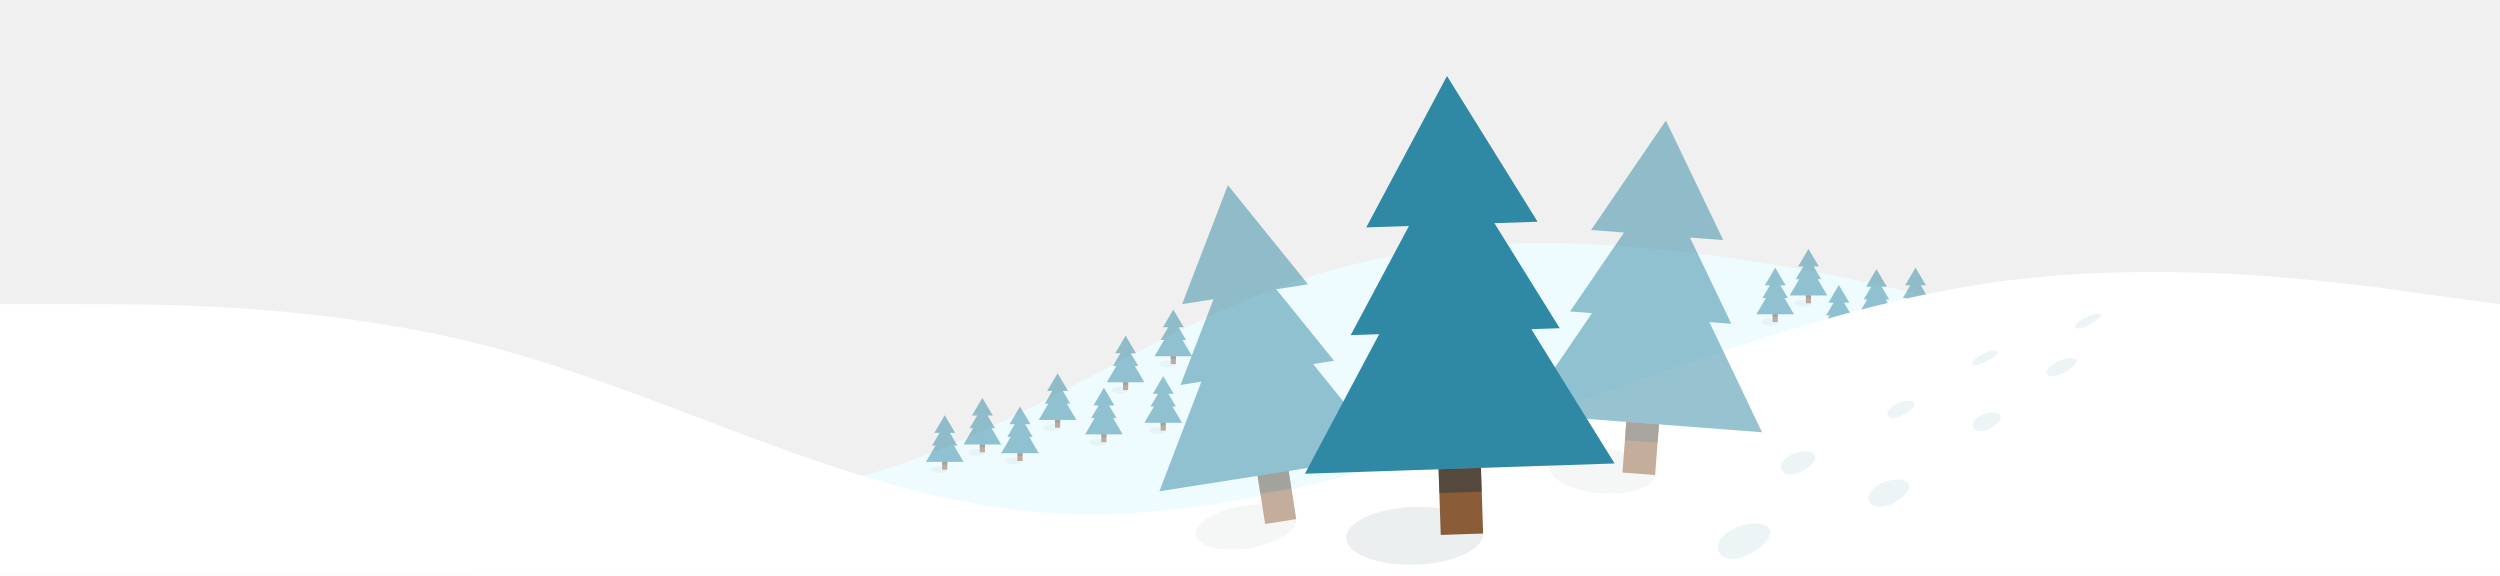
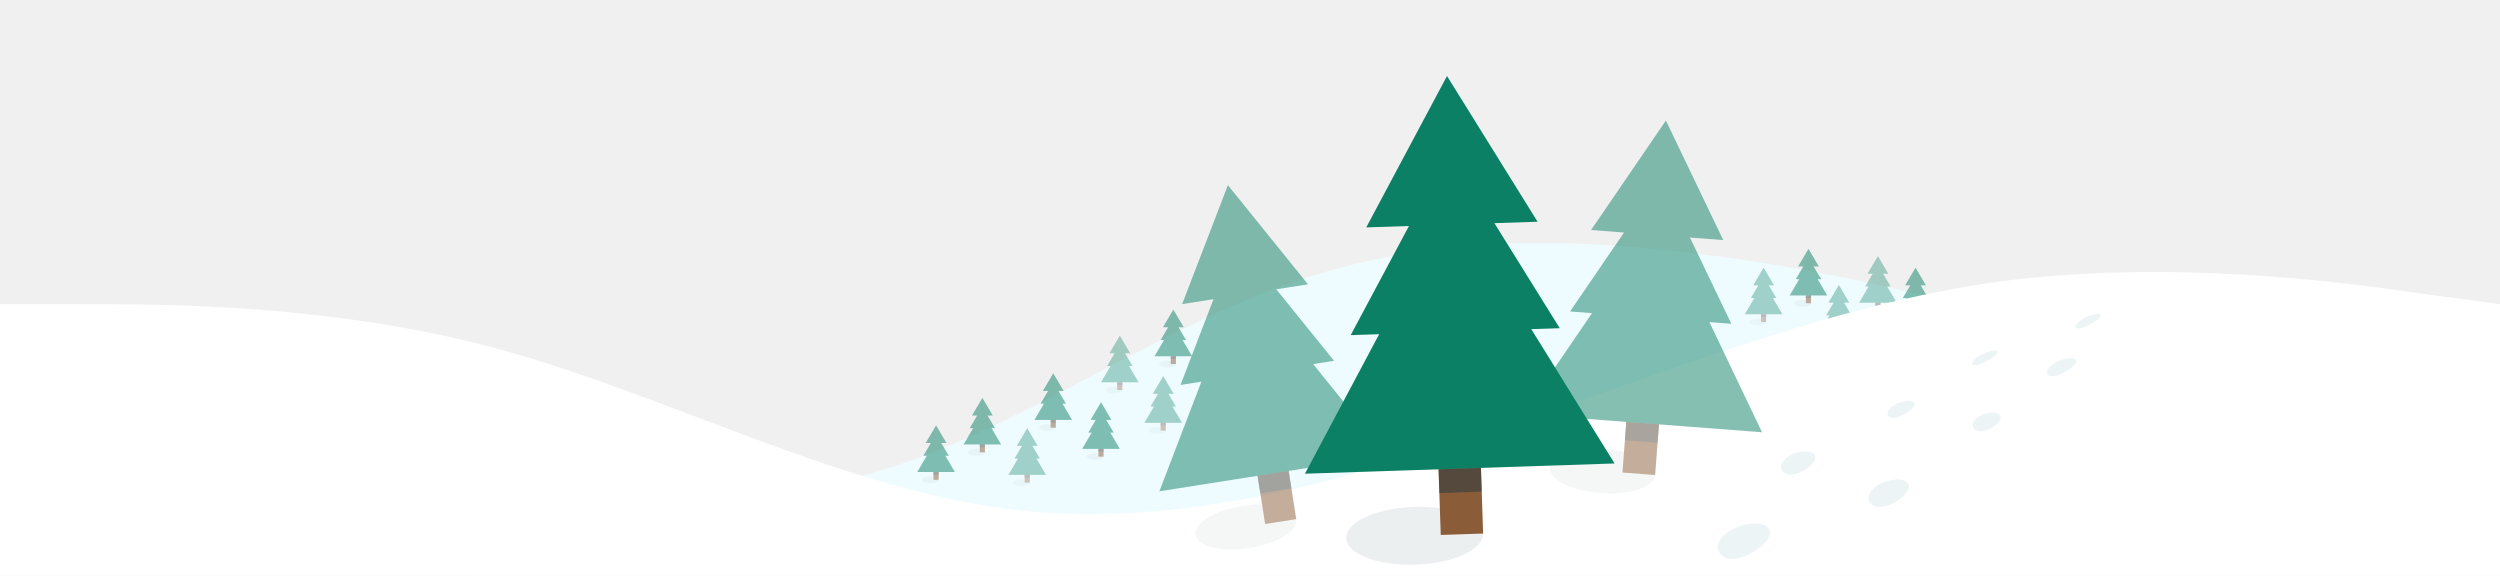
<svg xmlns="http://www.w3.org/2000/svg" viewBox="0 0 1728 398" fill="none">
  <path d="M1728 331L1681.33 314.25C1634.67 297.5 1541.33 264 1448 236.048C1354.67 208.516 1261.33 185.484 1168 174.702C1074.67 163.5 981.333 163.5 888 197C794.667 230.5 701.333 297.5 608 325.452C514.667 352.984 421.333 342.516 374.667 336.548L328 331V398H374.667C421.333 398 514.667 398 608 398C701.333 398 794.667 398 888 398C981.333 398 1074.67 398 1168 398C1261.33 398 1354.67 398 1448 398C1541.33 398 1634.67 398 1681.33 398H1728V331Z" fill="#EEFBFF" />
-   <g opacity="0.5">
+   <g opacity="0.35">
    <ellipse cx="1267.03" cy="234.629" rx="5.747" ry="2.371" fill="#A2AFB3" fill-opacity="0.2" />
    <rect x="1269.22" y="225.337" width="3.558" height="9.293" fill="#8A5C38" />
    <rect x="1269.22" y="229.237" width="3.558" height="1.95" fill="#333D42" fill-opacity="0.6" />
-     <path fill-rule="evenodd" clip-rule="evenodd" d="M1271.02 197L1278.21 209.199H1274.59L1279.78 217.994H1277.39L1284 229.237H1258L1264.61 217.994H1262.22L1267.41 209.199H1263.83L1271.02 197Z" fill="#2F88A4" />
+     <path fill-rule="evenodd" clip-rule="evenodd" d="M1271.02 197L1278.21 209.199H1274.59L1279.78 217.994H1277.39L1284 229.237H1258L1264.61 217.994H1262.22L1267.41 209.199H1263.83L1271.02 197Z" fill="#0C8065" />
  </g>
-   <g opacity="0.5">
-     <ellipse cx="1293.03" cy="223.629" rx="5.747" ry="2.371" fill="#A2AFB3" fill-opacity="0.2" />
-     <rect x="1295.22" y="214.337" width="3.558" height="9.293" fill="#8A5C38" />
-     <rect x="1295.22" y="218.237" width="3.558" height="1.95" fill="#333D42" fill-opacity="0.6" />
-     <path fill-rule="evenodd" clip-rule="evenodd" d="M1297.02 186L1304.21 198.199H1300.59L1305.78 206.994H1303.39L1310 218.237H1284L1290.61 206.994H1288.22L1293.41 198.199H1289.83L1297.02 186Z" fill="#2F88A4" />
+   <g opacity="0.35">
+     <ellipse cx="1294.03" cy="214.629" rx="5.747" ry="2.371" fill="#A2AFB3" fill-opacity="0.2" />
+     <rect x="1296.22" y="205.337" width="3.558" height="9.293" fill="#8A5C38" />
+     <rect x="1296.22" y="209.237" width="3.558" height="1.95" fill="#333D42" fill-opacity="0.6" />
+     <path fill-rule="evenodd" clip-rule="evenodd" d="M1298.02 177L1305.21 189.199H1301.59L1306.78 197.994H1304.39L1311 209.237H1285L1291.61 197.994H1289.22L1294.41 189.199H1290.83L1298.02 177Z" fill="#0C8065" />
  </g>
  <g opacity="0.5">
    <ellipse cx="1320.03" cy="222.629" rx="5.747" ry="2.371" fill="#A2AFB3" fill-opacity="0.2" />
    <rect x="1322.22" y="213.337" width="3.558" height="9.293" fill="#8A5C38" />
    <rect x="1322.22" y="217.237" width="3.558" height="1.95" fill="#333D42" fill-opacity="0.6" />
-     <path fill-rule="evenodd" clip-rule="evenodd" d="M1324.02 185L1331.21 197.199H1327.59L1332.78 205.994H1330.39L1337 217.237H1311L1317.61 205.994H1315.22L1320.41 197.199H1316.83L1324.02 185Z" fill="#2F88A4" />
+     <path fill-rule="evenodd" clip-rule="evenodd" d="M1324.02 185L1331.21 197.199H1327.59L1332.78 205.994H1330.39L1337 217.237H1311L1317.61 205.994H1315.22L1320.41 197.199H1316.83L1324.02 185Z" fill="#0C8065" />
  </g>
  <path d="M0 210.238H57.6C115.2 210.238 230.4 210.238 345.6 241.483C460.8 273.314 576 334.924 691.2 351.059C806.4 367.195 921.6 334.924 1036.8 296.344C1152 257.178 1267.2 210.238 1382.4 194.542C1497.6 179.433 1612.8 194.102 1670.4 202.463L1728 210.238V398H1670.4C1612.8 398 1497.6 398 1382.4 398C1267.2 398 1152 398 1036.8 398C921.6 398 806.4 398 691.2 398C576 398 460.8 398 345.6 398C230.4 398 115.2 398 57.6 398H0V210.238Z" fill="white" />
  <g opacity="0.5">
    <ellipse cx="861.219" cy="364.288" rx="35.178" ry="14.83" transform="rotate(-8.94905 861.219 364.288)" fill="#A2AFB3" fill-opacity="0.2" />
    <rect x="865.415" y="304.787" width="21.777" height="58.124" transform="rotate(-8.94905 865.415 304.787)" fill="#8A5C38" />
    <rect x="869.21" y="328.887" width="21.777" height="12.199" transform="rotate(-8.94905 869.21 328.887)" fill="#333D42" fill-opacity="0.6" />
-     <path fill-rule="evenodd" clip-rule="evenodd" d="M848.718 127.988L904.083 196.513L882.161 199.966L922.096 249.369L907.647 251.645L958.566 314.816L801.367 339.571L830.407 263.808L815.957 266.084L838.777 206.797L817.091 210.212L848.718 127.988Z" fill="#2F88A4" />
+     <path fill-rule="evenodd" clip-rule="evenodd" d="M848.718 127.988L904.083 196.513L882.161 199.966L922.096 249.369L907.647 251.645L958.566 314.816L801.367 339.571L830.407 263.808L815.957 266.084L838.777 206.797L817.091 210.212L848.718 127.988Z" fill="#0C8065" />
  </g>
  <g opacity="0.5">
-     <ellipse cx="649.032" cy="324.629" rx="5.747" ry="2.371" fill="#A2AFB3" fill-opacity="0.2" />
-     <rect x="651.221" y="315.337" width="3.558" height="9.293" fill="#8A5C38" />
-     <rect x="651.221" y="319.237" width="3.558" height="1.95" fill="#333D42" fill-opacity="0.6" />
-     <path fill-rule="evenodd" clip-rule="evenodd" d="M653.02 287L660.214 299.199H656.588L661.777 307.994H659.388L666 319.237H640L646.612 307.994H644.223L649.412 299.199H645.826L653.02 287Z" fill="#2F88A4" />
+     <ellipse cx="643.032" cy="331.629" rx="5.747" ry="2.371" fill="#A2AFB3" fill-opacity="0.2" />
+     <rect x="645.221" y="322.337" width="3.558" height="9.293" fill="#8A5C38" />
+     <rect x="645.221" y="326.237" width="3.558" height="1.95" fill="#333D42" fill-opacity="0.6" />
+     <path fill-rule="evenodd" clip-rule="evenodd" d="M647.02 294L654.214 306.199H650.588L655.777 314.994H653.388L660 326.237H634L640.612 314.994H638.223L643.412 306.199H639.826L647.02 294Z" fill="#0C8065" />
  </g>
  <g opacity="0.5">
    <ellipse cx="675.032" cy="312.629" rx="5.747" ry="2.371" fill="#A2AFB3" fill-opacity="0.2" />
    <rect x="677.221" y="303.337" width="3.558" height="9.293" fill="#8A5C38" />
    <rect x="677.221" y="307.237" width="3.558" height="1.95" fill="#333D42" fill-opacity="0.6" />
-     <path fill-rule="evenodd" clip-rule="evenodd" d="M679.02 275L686.214 287.199H682.588L687.777 295.994H685.388L692 307.237H666L672.612 295.994H670.223L675.412 287.199H671.826L679.02 275Z" fill="#2F88A4" />
+     <path fill-rule="evenodd" clip-rule="evenodd" d="M679.02 275L686.214 287.199H682.588L687.777 295.994H685.388L692 307.237H666L672.612 295.994H670.223L675.412 287.199H671.826L679.02 275Z" fill="#0C8065" />
+   </g>
+   <g opacity="0.35">
+     <ellipse cx="706.032" cy="333.629" rx="5.747" ry="2.371" fill="#A2AFB3" fill-opacity="0.2" />
+     <rect x="708.221" y="324.337" width="3.558" height="9.293" fill="#8A5C38" />
+     <rect x="708.221" y="328.237" width="3.558" height="1.95" fill="#333D42" fill-opacity="0.6" />
+     <path fill-rule="evenodd" clip-rule="evenodd" d="M710.02 296L717.214 308.199H713.588L718.777 316.994H716.388L723 328.237H697L703.612 316.994H701.223L706.412 308.199H702.826L710.02 296Z" fill="#0C8065" />
  </g>
  <g opacity="0.5">
-     <ellipse cx="701.032" cy="318.629" rx="5.747" ry="2.371" fill="#A2AFB3" fill-opacity="0.2" />
-     <rect x="703.221" y="309.337" width="3.558" height="9.293" fill="#8A5C38" />
-     <rect x="703.221" y="313.237" width="3.558" height="1.95" fill="#333D42" fill-opacity="0.6" />
-     <path fill-rule="evenodd" clip-rule="evenodd" d="M705.02 281L712.214 293.199H708.588L713.777 301.994H711.388L718 313.237H692L698.612 301.994H696.223L701.412 293.199H697.826L705.02 281Z" fill="#2F88A4" />
+     <ellipse cx="724.032" cy="295.629" rx="5.747" ry="2.371" fill="#A2AFB3" fill-opacity="0.2" />
+     <rect x="726.221" y="286.337" width="3.558" height="9.293" fill="#8A5C38" />
+     <rect x="726.221" y="290.237" width="3.558" height="1.95" fill="#333D42" fill-opacity="0.6" />
+     <path fill-rule="evenodd" clip-rule="evenodd" d="M728.02 258L735.214 270.199H731.588L736.777 278.994H734.388L741 290.237H715L721.612 278.994H719.223L724.412 270.199H720.826L728.02 258Z" fill="#0C8065" />
  </g>
  <g opacity="0.5">
-     <ellipse cx="727.032" cy="295.629" rx="5.747" ry="2.371" fill="#A2AFB3" fill-opacity="0.2" />
-     <rect x="729.221" y="286.337" width="3.558" height="9.293" fill="#8A5C38" />
-     <rect x="729.221" y="290.237" width="3.558" height="1.95" fill="#333D42" fill-opacity="0.6" />
-     <path fill-rule="evenodd" clip-rule="evenodd" d="M731.02 258L738.214 270.199H734.588L739.777 278.994H737.388L744 290.237H718L724.612 278.994H722.223L727.412 270.199H723.826L731.02 258Z" fill="#2F88A4" />
-   </g>
-   <g opacity="0.5">
-     <ellipse cx="759.032" cy="305.629" rx="5.747" ry="2.371" fill="#A2AFB3" fill-opacity="0.2" />
-     <rect x="761.221" y="296.337" width="3.558" height="9.293" fill="#8A5C38" />
-     <rect x="761.221" y="300.237" width="3.558" height="1.95" fill="#333D42" fill-opacity="0.6" />
-     <path fill-rule="evenodd" clip-rule="evenodd" d="M763.02 268L770.214 280.199H766.588L771.777 288.994H769.388L776 300.237H750L756.612 288.994H754.223L759.412 280.199H755.826L763.02 268Z" fill="#2F88A4" />
+     <ellipse cx="757.032" cy="315.629" rx="5.747" ry="2.371" fill="#A2AFB3" fill-opacity="0.2" />
+     <rect x="759.221" y="306.337" width="3.558" height="9.293" fill="#8A5C38" />
+     <rect x="759.221" y="310.237" width="3.558" height="1.95" fill="#333D42" fill-opacity="0.6" />
+     <path fill-rule="evenodd" clip-rule="evenodd" d="M761.02 278L768.214 290.199H764.588L769.777 298.994H767.388L774 310.237H748L754.612 298.994H752.223L757.412 290.199H753.826L761.02 278Z" fill="#0C8065" />
  </g>
  <g opacity="0.5">
    <ellipse cx="807.032" cy="251.629" rx="5.747" ry="2.371" fill="#A2AFB3" fill-opacity="0.2" />
    <rect x="809.221" y="242.337" width="3.558" height="9.293" fill="#8A5C38" />
    <rect x="809.221" y="246.237" width="3.558" height="1.95" fill="#333D42" fill-opacity="0.6" />
-     <path fill-rule="evenodd" clip-rule="evenodd" d="M811.02 214L818.214 226.199H814.588L819.777 234.994H817.388L824 246.237H798L804.612 234.994H802.223L807.412 226.199H803.826L811.02 214Z" fill="#2F88A4" />
+     <path fill-rule="evenodd" clip-rule="evenodd" d="M811.02 214L818.214 226.199H814.588L819.777 234.994H817.388L824 246.237H798L804.612 234.994H802.223L807.412 226.199H803.826L811.02 214Z" fill="#0C8065" />
  </g>
-   <g opacity="0.5">
+   <g opacity="0.35">
    <ellipse cx="800.032" cy="297.629" rx="5.747" ry="2.371" fill="#A2AFB3" fill-opacity="0.2" />
    <rect x="802.221" y="288.337" width="3.558" height="9.293" fill="#8A5C38" />
    <rect x="802.221" y="292.237" width="3.558" height="1.95" fill="#333D42" fill-opacity="0.6" />
-     <path fill-rule="evenodd" clip-rule="evenodd" d="M804.02 260L811.214 272.199H807.588L812.777 280.994H810.388L817 292.237H791L797.612 280.994H795.223L800.412 272.199H796.826L804.02 260Z" fill="#2F88A4" />
+     <path fill-rule="evenodd" clip-rule="evenodd" d="M804.02 260L811.214 272.199H807.588L812.777 280.994H810.388L817 292.237H791L797.612 280.994H795.223L800.412 272.199H796.826L804.02 260Z" fill="#0C8065" />
  </g>
  <g opacity="0.5">
    <ellipse cx="1246.03" cy="209.629" rx="5.747" ry="2.371" fill="#A2AFB3" fill-opacity="0.2" />
    <rect x="1248.22" y="200.337" width="3.558" height="9.293" fill="#8A5C38" />
    <rect x="1248.22" y="204.237" width="3.558" height="1.95" fill="#333D42" fill-opacity="0.6" />
-     <path fill-rule="evenodd" clip-rule="evenodd" d="M1250.02 172L1257.21 184.199H1253.59L1258.78 192.994H1256.39L1263 204.237H1237L1243.61 192.994H1241.22L1246.41 184.199H1242.83L1250.02 172Z" fill="#2F88A4" />
+     <path fill-rule="evenodd" clip-rule="evenodd" d="M1250.02 172L1257.21 184.199H1253.59L1258.78 192.994H1256.39L1263 204.237H1237L1243.61 192.994H1241.22L1246.41 184.199H1242.83L1250.02 172Z" fill="#0C8065" />
  </g>
-   <g opacity="0.5">
-     <ellipse cx="1223.03" cy="222.629" rx="5.747" ry="2.371" fill="#A2AFB3" fill-opacity="0.2" />
-     <rect x="1225.22" y="213.337" width="3.558" height="9.293" fill="#8A5C38" />
-     <rect x="1225.22" y="217.237" width="3.558" height="1.95" fill="#333D42" fill-opacity="0.6" />
-     <path fill-rule="evenodd" clip-rule="evenodd" d="M1227.02 185L1234.21 197.199H1230.59L1235.78 205.994H1233.39L1240 217.237H1214L1220.61 205.994H1218.22L1223.41 197.199H1219.83L1227.02 185Z" fill="#2F88A4" />
+   <g opacity="0.35">
+     <ellipse cx="1215.03" cy="222.629" rx="5.747" ry="2.371" fill="#A2AFB3" fill-opacity="0.2" />
+     <rect x="1217.22" y="213.337" width="3.558" height="9.293" fill="#8A5C38" />
+     <rect x="1217.22" y="217.237" width="3.558" height="1.95" fill="#333D42" fill-opacity="0.6" />
+     <path fill-rule="evenodd" clip-rule="evenodd" d="M1219.02 185L1226.21 197.199H1222.59L1227.78 205.994H1225.39L1232 217.237H1206L1212.61 205.994H1210.22L1215.41 197.199H1211.83L1219.02 185Z" fill="#0C8065" />
  </g>
-   <g opacity="0.5">
-     <ellipse cx="774.032" cy="269.629" rx="5.747" ry="2.371" fill="#A2AFB3" fill-opacity="0.2" />
-     <rect x="776.221" y="260.337" width="3.558" height="9.293" fill="#8A5C38" />
-     <rect x="776.221" y="264.237" width="3.558" height="1.95" fill="#333D42" fill-opacity="0.6" />
-     <path fill-rule="evenodd" clip-rule="evenodd" d="M778.02 232L785.214 244.199H781.588L786.777 252.994H784.388L791 264.237H765L771.612 252.994H769.223L774.412 244.199H770.826L778.02 232Z" fill="#2F88A4" />
+   <g opacity="0.35">
+     <ellipse cx="770.032" cy="269.629" rx="5.747" ry="2.371" fill="#A2AFB3" fill-opacity="0.2" />
+     <rect x="772.221" y="260.337" width="3.558" height="9.293" fill="#8A5C38" />
+     <rect x="772.221" y="264.237" width="3.558" height="1.95" fill="#333D42" fill-opacity="0.6" />
+     <path fill-rule="evenodd" clip-rule="evenodd" d="M774.02 232L781.214 244.199H777.588L782.777 252.994H780.388L787 264.237H761L767.612 252.994H765.223L770.412 244.199H766.826L774.02 232Z" fill="#0C8065" />
  </g>
  <g opacity="0.5">
    <ellipse cx="1107.52" cy="325.557" rx="36.601" ry="15.43" transform="rotate(4.3621 1107.52 325.557)" fill="#A2AFB3" fill-opacity="0.2" />
    <rect x="1126.03" y="266.316" width="22.658" height="60.476" transform="rotate(4.3621 1126.03 266.316)" fill="#8A5C38" />
    <rect x="1124.09" y="291.628" width="22.658" height="12.693" transform="rotate(4.3621 1124.09 291.628)" fill="#333D42" fill-opacity="0.6" />
-     <path fill-rule="evenodd" clip-rule="evenodd" d="M1151.47 83.306L1191.11 165.951L1168.09 164.195L1196.69 223.784L1181.52 222.626L1217.94 298.786L1052.84 286.192L1100.4 216.439L1085.22 215.281L1122.53 160.72L1099.75 158.982L1151.47 83.306Z" fill="#2F88A4" />
+     <path fill-rule="evenodd" clip-rule="evenodd" d="M1151.47 83.306L1191.11 165.951L1168.09 164.195L1196.69 223.784L1181.52 222.626L1217.94 298.786L1052.84 286.192L1100.4 216.439L1085.22 215.281L1122.53 160.72L1099.75 158.982L1151.47 83.306Z" fill="#0C8065" />
  </g>
  <ellipse cx="977.82" cy="370.351" rx="47.334" ry="19.968" transform="rotate(-1.8951 977.82 370.351)" fill="#A2AFB2" fill-opacity="0.2" />
  <rect x="993.254" y="291.538" width="29.302" height="78.26" transform="rotate(-1.8951 993.254 291.538)" fill="#8A5C38" />
  <rect x="994.341" y="324.37" width="29.302" height="16.425" transform="rotate(-1.8951 994.341 324.37)" fill="#333D42" fill-opacity="0.6" />
-   <path fill-rule="evenodd" clip-rule="evenodd" d="M1000.17 52.535L1062.78 153.256L1032.93 154.243L1078.1 226.862L1058.43 227.513L1115.99 320.345L901.978 327.426L953.275 230.992L933.604 231.643L973.872 156.197L944.349 157.174L1000.17 52.535Z" fill="#2F88A4" />
+   <path fill-rule="evenodd" clip-rule="evenodd" d="M1000.17 52.535L1062.78 153.256L1032.93 154.243L1078.1 226.862L1058.43 227.513L1115.99 320.345L901.978 327.426L953.275 230.992L933.604 231.643L973.872 156.197L944.349 157.174L1000.17 52.535Z" fill="#0C8065" />
  <path d="M1364.46 296.161C1362.46 293.635 1364.16 289.771 1369.09 287.185C1374.03 284.599 1380.34 284.27 1382.34 286.795C1384.34 289.321 1380.56 293.56 1375.63 296.147C1370.69 298.733 1366.46 298.686 1364.46 296.161Z" fill="#B9D5DE" fill-opacity="0.25" />
  <path d="M1232.02 325.675C1229.55 322.551 1231.65 317.771 1237.75 314.572C1243.86 311.373 1251.66 310.966 1254.13 314.09C1256.61 317.214 1251.94 322.458 1245.83 325.657C1239.73 328.856 1234.49 328.799 1232.02 325.675Z" fill="#B9D5DE" fill-opacity="0.25" />
  <path d="M1292.69 347.622C1289.77 343.941 1292.25 338.307 1299.44 334.537C1306.64 330.767 1315.83 330.287 1318.75 333.969C1321.66 337.651 1316.17 343.832 1308.97 347.602C1301.77 351.372 1295.6 351.304 1292.69 347.622Z" fill="#B9D5DE" fill-opacity="0.25" />
  <path d="M1188.89 382.686C1185.13 377.938 1188.32 370.673 1197.6 365.811C1206.88 360.949 1218.74 360.331 1222.5 365.079C1226.26 369.827 1219.17 377.797 1209.88 382.659C1200.6 387.522 1192.65 387.434 1188.89 382.686Z" fill="#B9D5DE" fill-opacity="0.25" />
  <path d="M1305.1 287.52C1303.5 285.504 1305.54 282.064 1310.47 279.476C1315.41 276.889 1321.38 276.135 1322.98 278.151C1324.58 280.167 1320.55 284.085 1315.61 286.672C1310.67 289.259 1306.69 289.536 1305.1 287.52Z" fill="#B9D5DE" fill-opacity="0.25" />
  <path d="M1415.23 258.812C1413.61 256.77 1415.95 253.138 1421.37 250.303C1426.78 247.467 1433.21 246.501 1434.83 248.543C1436.45 250.585 1431.95 254.773 1426.53 257.609C1421.12 260.444 1416.85 260.854 1415.23 258.812Z" fill="#B9D5DE" fill-opacity="0.25" />
  <path d="M1363.33 251.845C1362.3 250.542 1364.69 247.757 1369.46 245.259C1374.23 242.761 1379.57 241.497 1380.6 242.8C1381.63 244.103 1377.42 247.477 1372.65 249.975C1367.88 252.473 1364.36 253.148 1363.33 251.845Z" fill="#B9D5DE" fill-opacity="0.25" />
  <path d="M1434.76 226.432C1433.73 225.129 1436.12 222.344 1440.88 219.846C1445.65 217.348 1450.99 216.084 1452.02 217.387C1453.06 218.69 1448.84 222.064 1444.07 224.562C1439.31 227.06 1435.79 227.735 1434.76 226.432Z" fill="#B9D5DE" fill-opacity="0.25" />
</svg>
